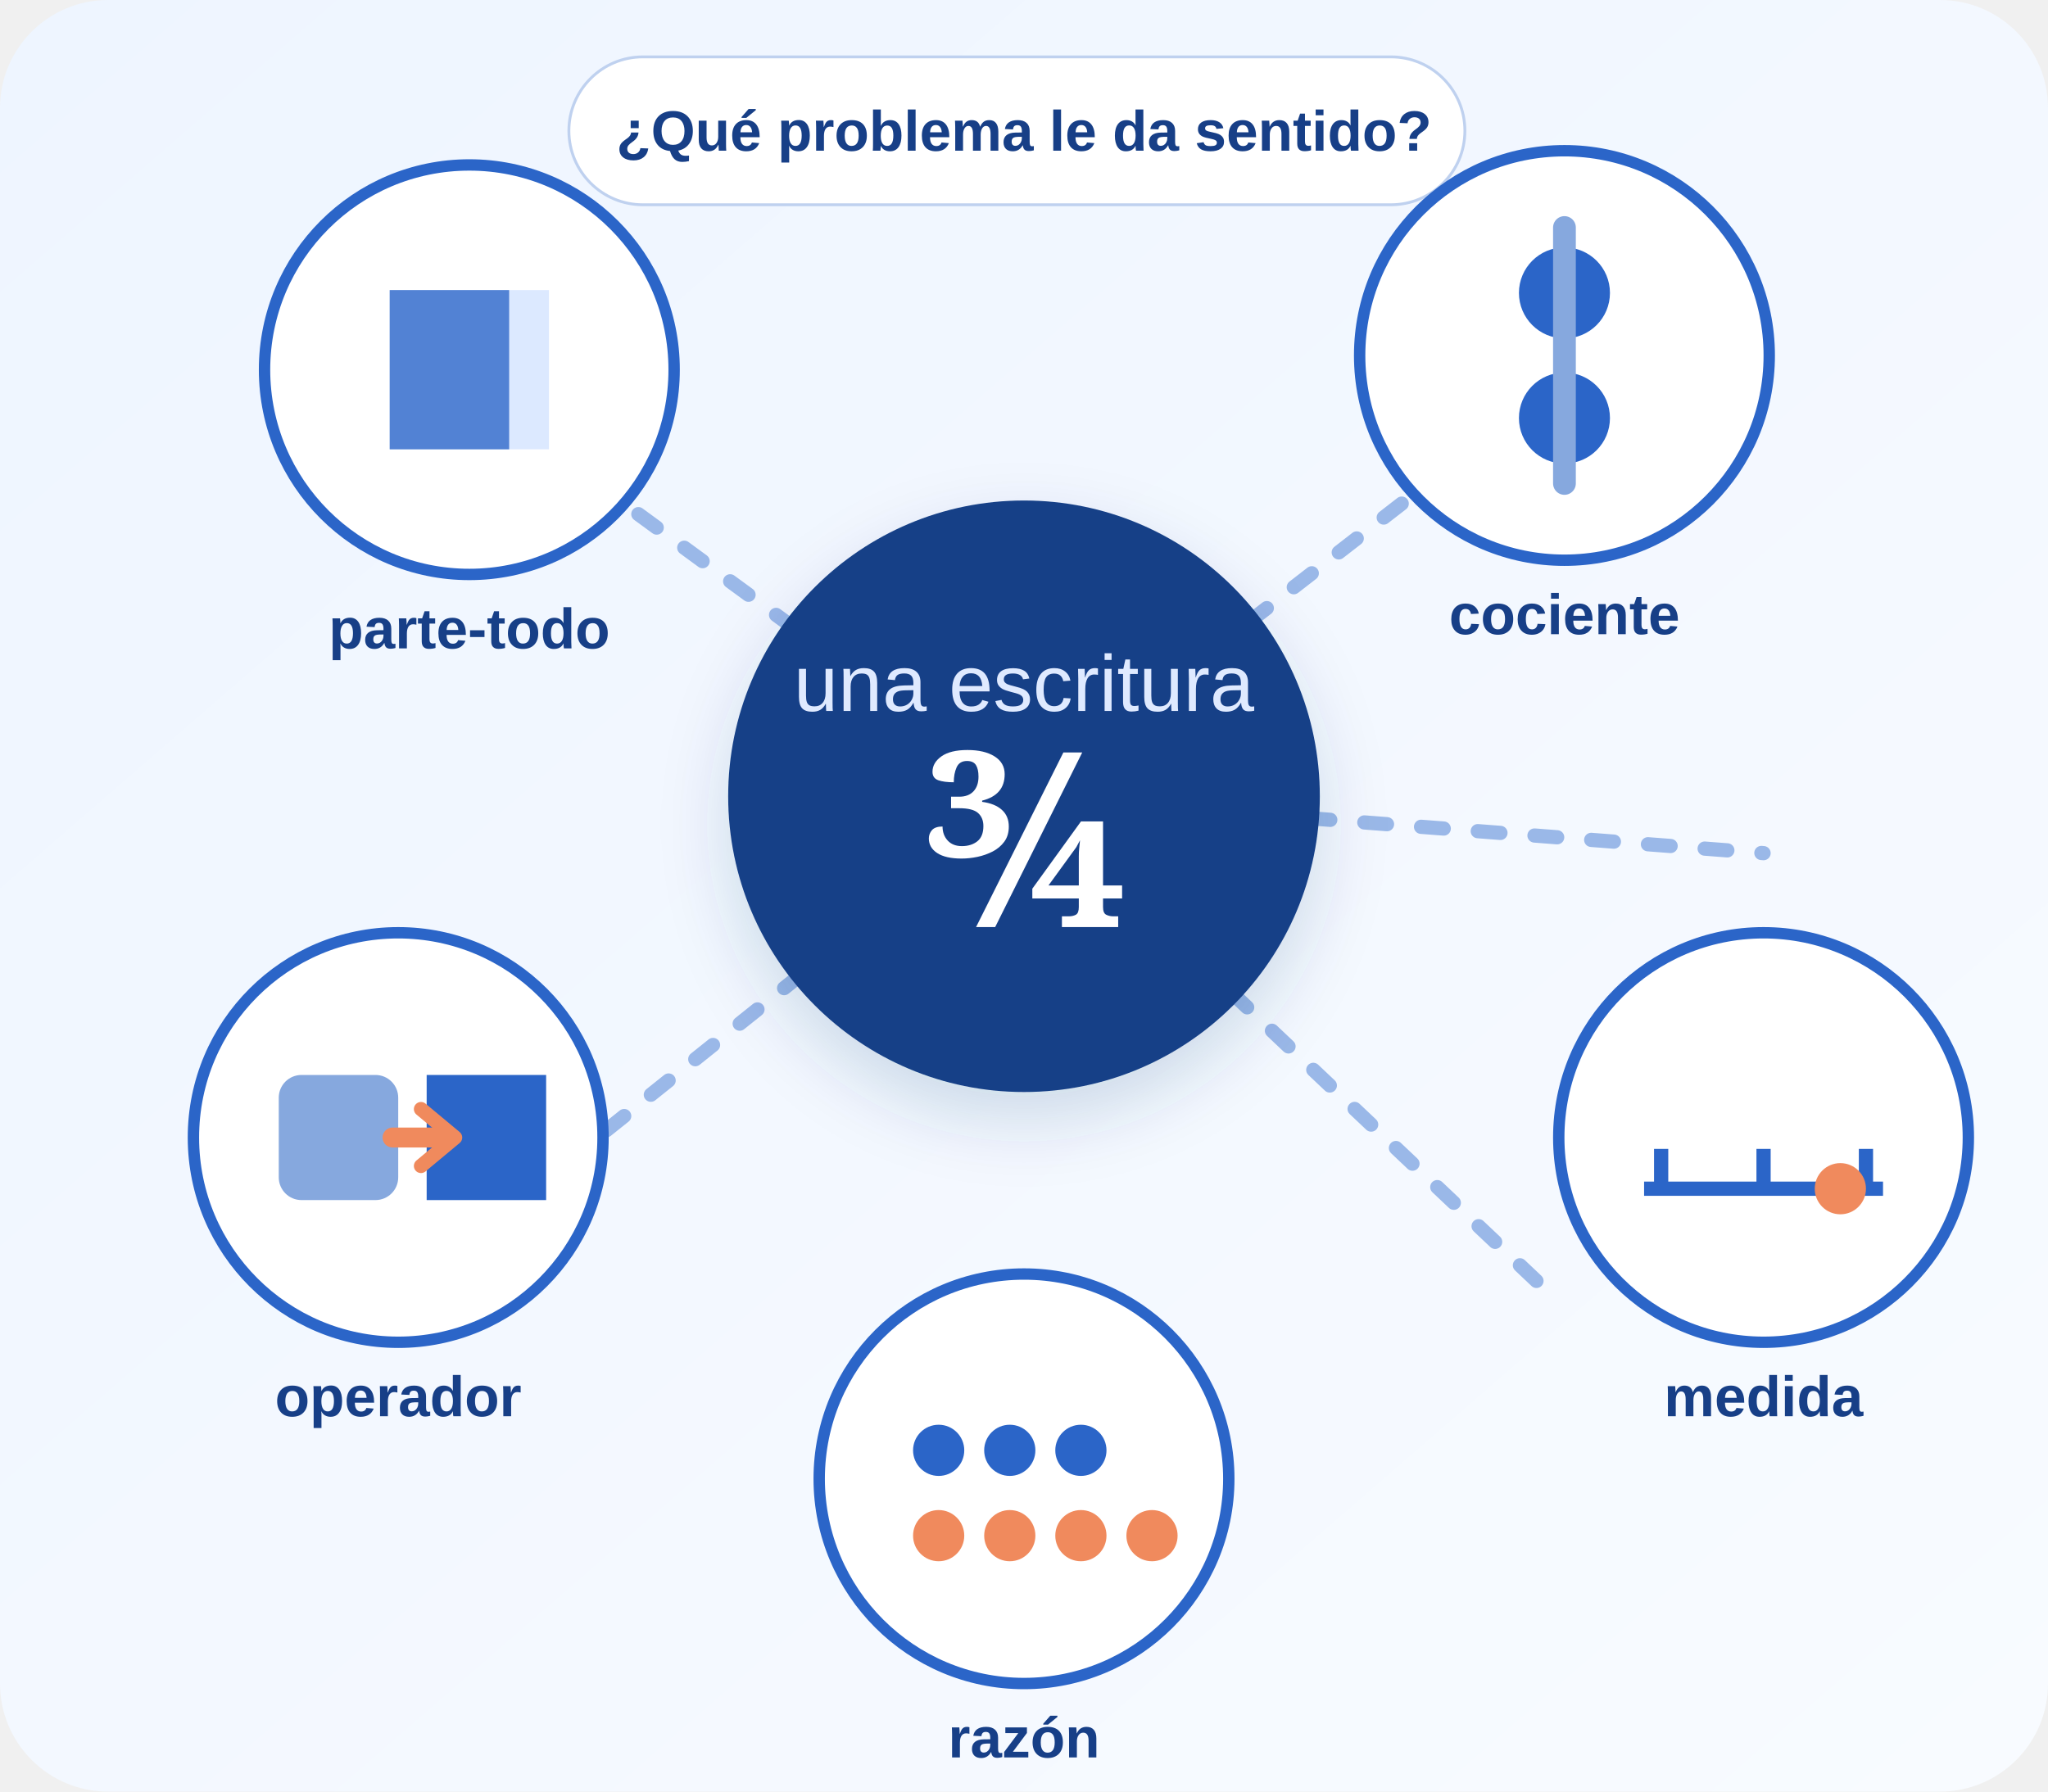
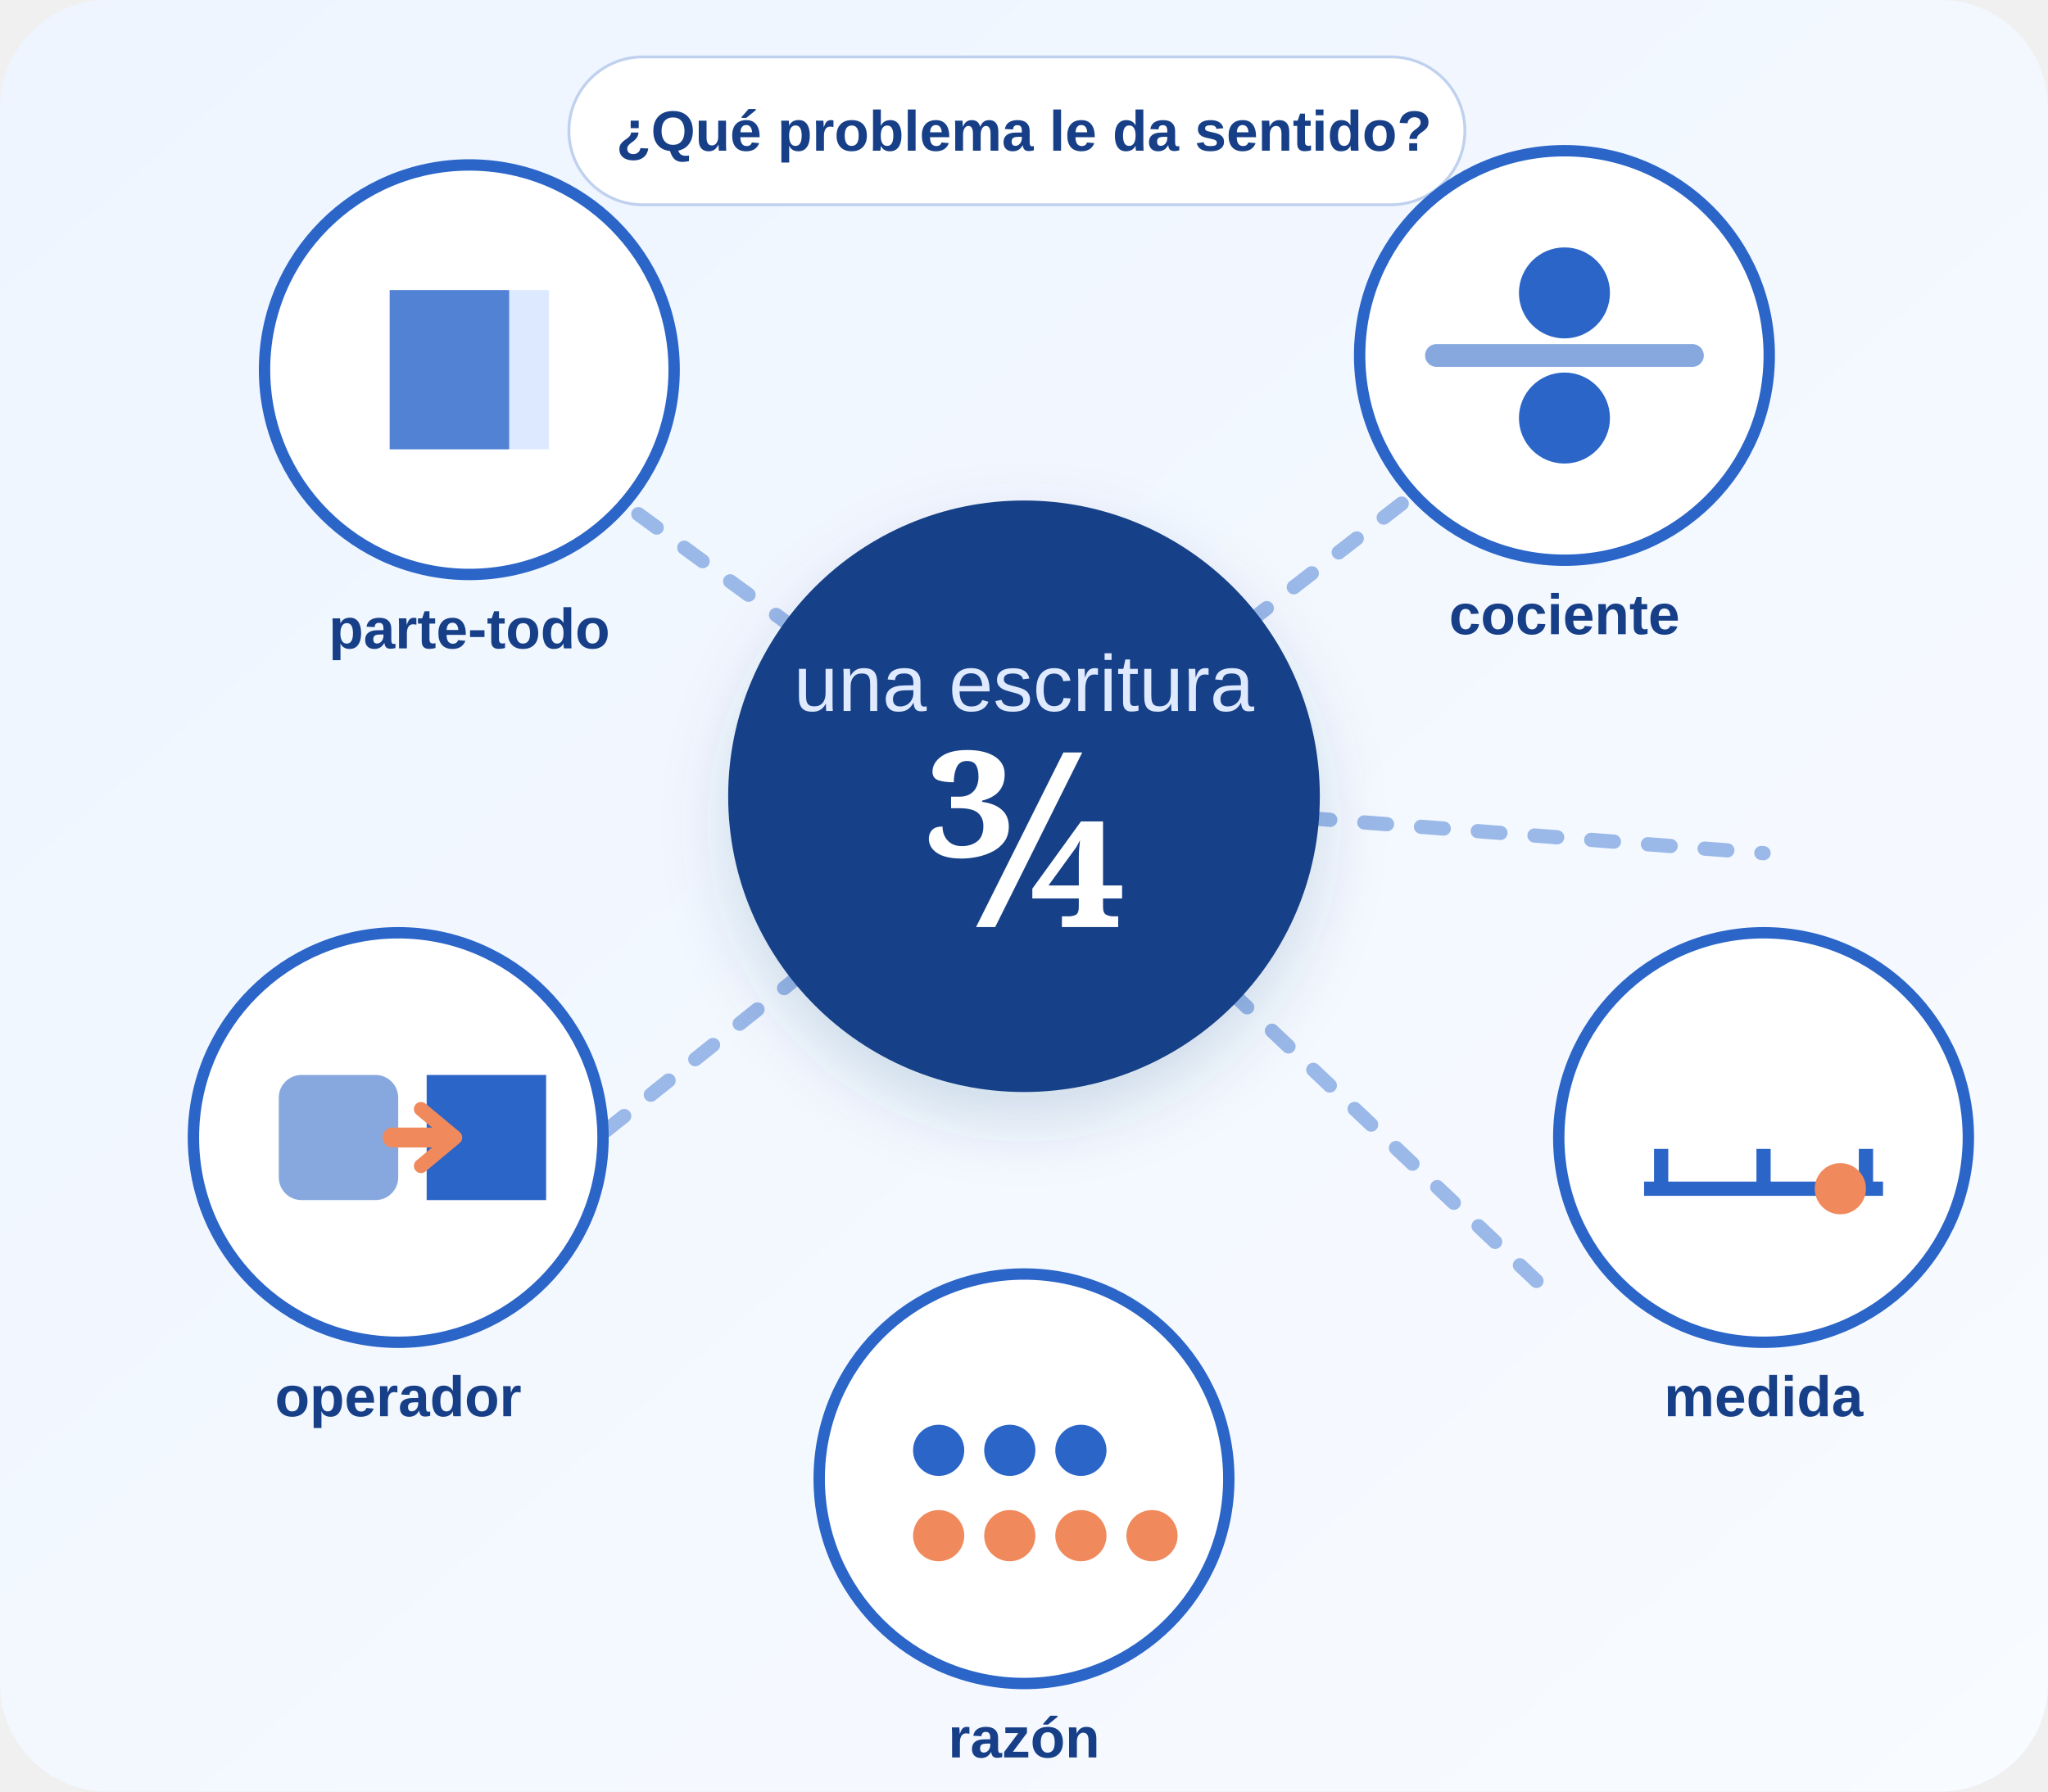
<svg xmlns="http://www.w3.org/2000/svg" viewBox="0 0 720 630" role="img" aria-labelledby="title desc">
  <defs>
    <linearGradient id="bg" x1="0" y1="0" x2="1" y2="1">
      <stop offset="0" stop-color="#eef5ff" />
      <stop offset="1" stop-color="#f8fbff" />
    </linearGradient>
    <filter id="shadow" x="-20%" y="-20%" width="140%" height="140%">
      <feDropShadow dx="0" dy="10" stdDeviation="12" flood-color="#123a72" flood-opacity=".16" />
    </filter>
  </defs>
  <rect width="720" height="630" rx="38" fill="url(#bg)" />
  <rect x="200" y="20" width="315" height="52" rx="26" fill="#ffffff" stroke="#bfd1ef" />
  <text x="360" y="53" text-anchor="middle" font-family="Arial, sans-serif" font-size="20" font-weight="700" fill="#173f87">¿Qué problema le da sentido?</text>
  <path d="M360 280 L155 130 M360 280 L560 125 M360 280 L620 300 M360 280 L545 455 M360 280 L160 440" stroke="#9ab8e8" stroke-width="5" stroke-linecap="round" stroke-dasharray="8 12" />
  <g filter="url(#shadow)">
    <circle cx="360" cy="280" r="104" fill="#173f87" />
    <text x="360" y="250" text-anchor="middle" font-family="Arial, sans-serif" font-size="28" fill="#dfeaff">una escritura</text>
    <text x="360" y="326" text-anchor="middle" font-family="Georgia, serif" font-size="86" font-weight="700" fill="#ffffff">¾</text>
  </g>
  <g font-family="Arial, sans-serif" text-anchor="middle" font-weight="700">
    <g transform="translate(165 130)">
      <circle r="72" fill="#ffffff" stroke="#2b65c8" stroke-width="4" />
      <path d="M-28 -28h56v56h-56z" fill="#dce9ff" />
      <path d="M-28 -28h42v56h-42z" fill="#2b65c8" opacity=".78" />
      <text y="98" font-size="20" fill="#173f87">parte-todo</text>
    </g>
    <g transform="translate(550 125)">
      <circle r="72" fill="#ffffff" stroke="#2b65c8" stroke-width="4" />
      <circle cx="0" cy="-22" r="16" fill="#2b65c8" />
      <circle cx="0" cy="22" r="16" fill="#2b65c8" />
-       <path d="M0 -45 v 90" stroke="#86a8de" stroke-width="8" stroke-linecap="round" />
+       <path d="M-45 0 h 90" stroke="#86a8de" stroke-width="8" stroke-linecap="round" />
      <text y="98" font-size="20" fill="#173f87">cociente</text>
    </g>
    <g transform="translate(620 400)">
      <circle r="72" fill="#ffffff" stroke="#2b65c8" stroke-width="4" />
      <path d="M-42 18h84M-36 18v-14M0 18v-14M36 18v-14" stroke="#2b65c8" stroke-width="5" />
      <circle cx="27" cy="18" r="9" fill="#f08a5d" />
      <text y="98" font-size="20" fill="#173f87">medida</text>
    </g>
    <g transform="translate(360 520)">
      <circle r="72" fill="#ffffff" stroke="#2b65c8" stroke-width="4" />
      <g fill="#2b65c8">
        <circle cx="-30" cy="-10" r="9" />
        <circle cx="-5" cy="-10" r="9" />
        <circle cx="20" cy="-10" r="9" />
      </g>
      <g fill="#f08a5d">
        <circle cx="-30" cy="20" r="9" />
        <circle cx="-5" cy="20" r="9" />
        <circle cx="20" cy="20" r="9" />
        <circle cx="45" cy="20" r="9" />
      </g>
      <text y="98" font-size="20" fill="#173f87">razón</text>
    </g>
    <g transform="translate(140 400)">
      <circle r="72" fill="#ffffff" stroke="#2b65c8" stroke-width="4" />
      <rect x="-42" y="-22" width="42" height="44" rx="8" fill="#86a8de" />
      <path d="M10 -22h42v44H10z" fill="#2b65c8" />
      <path d="M-2 0h16" stroke="#f08a5d" stroke-width="7" stroke-linecap="round" />
      <path d="M8 -10l12 10L8 10" fill="none" stroke="#f08a5d" stroke-width="5" stroke-linecap="round" stroke-linejoin="round" />
      <text y="98" font-size="20" fill="#173f87">operador</text>
    </g>
  </g>
</svg>
